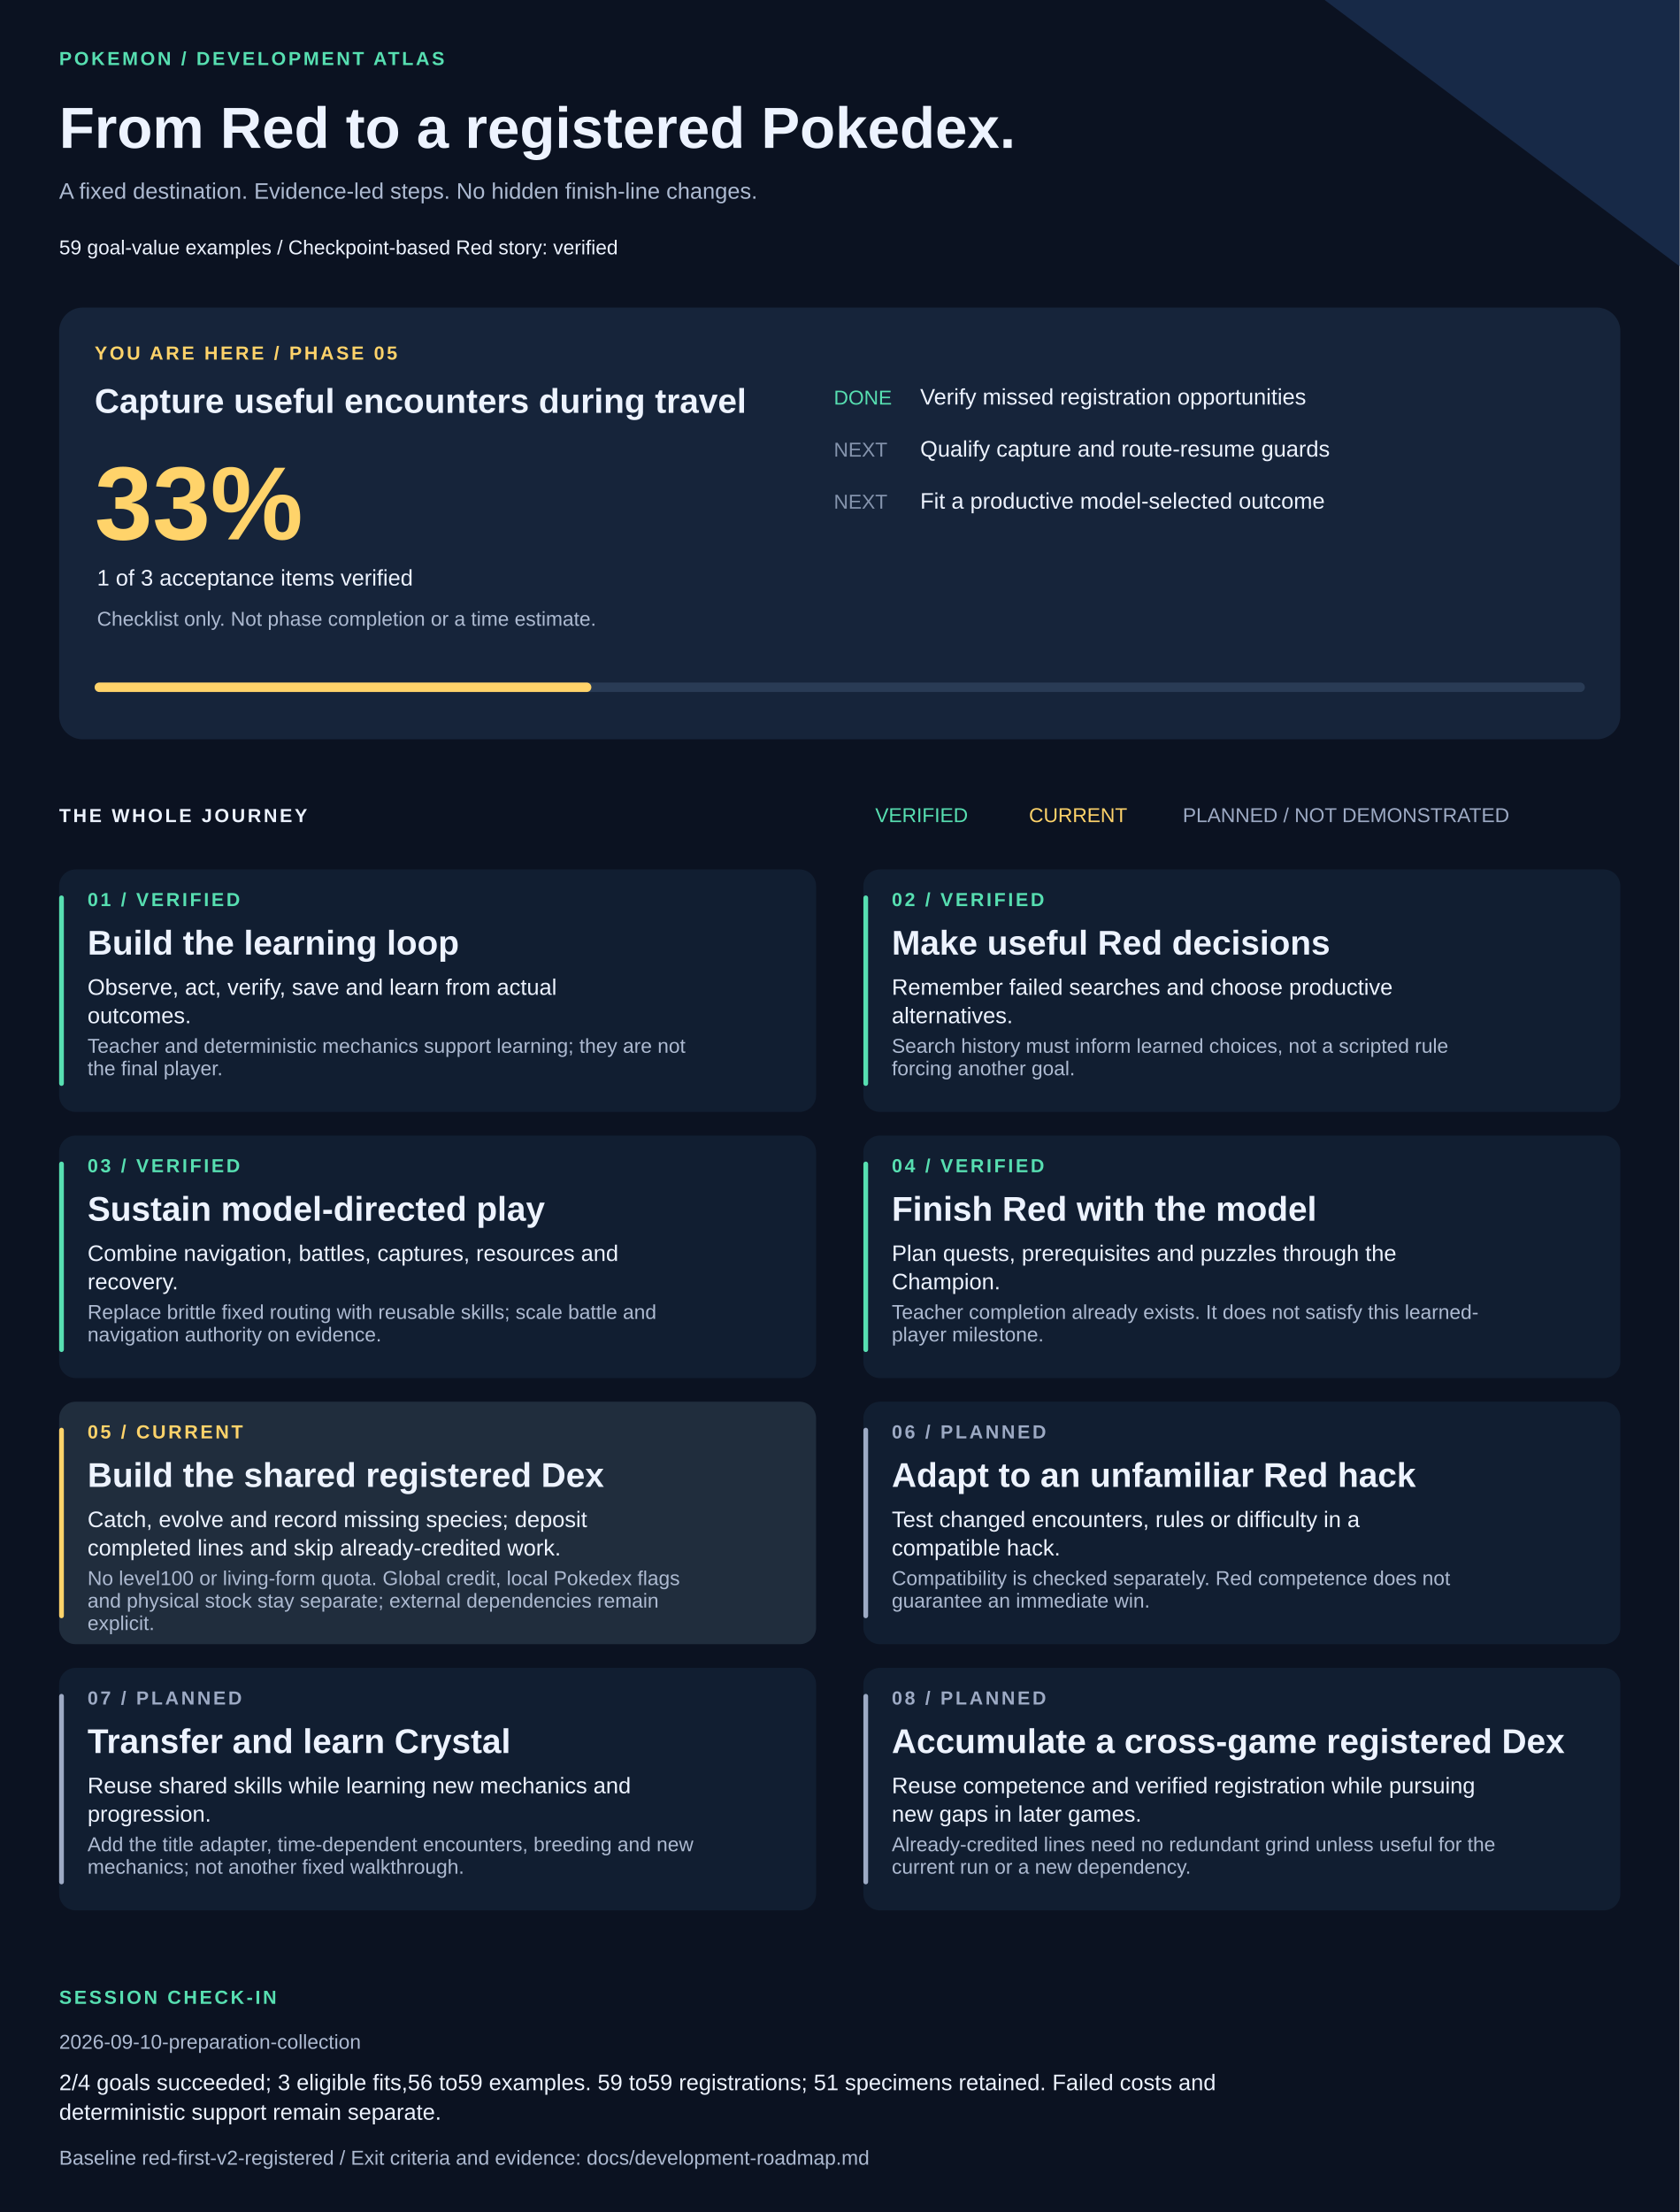
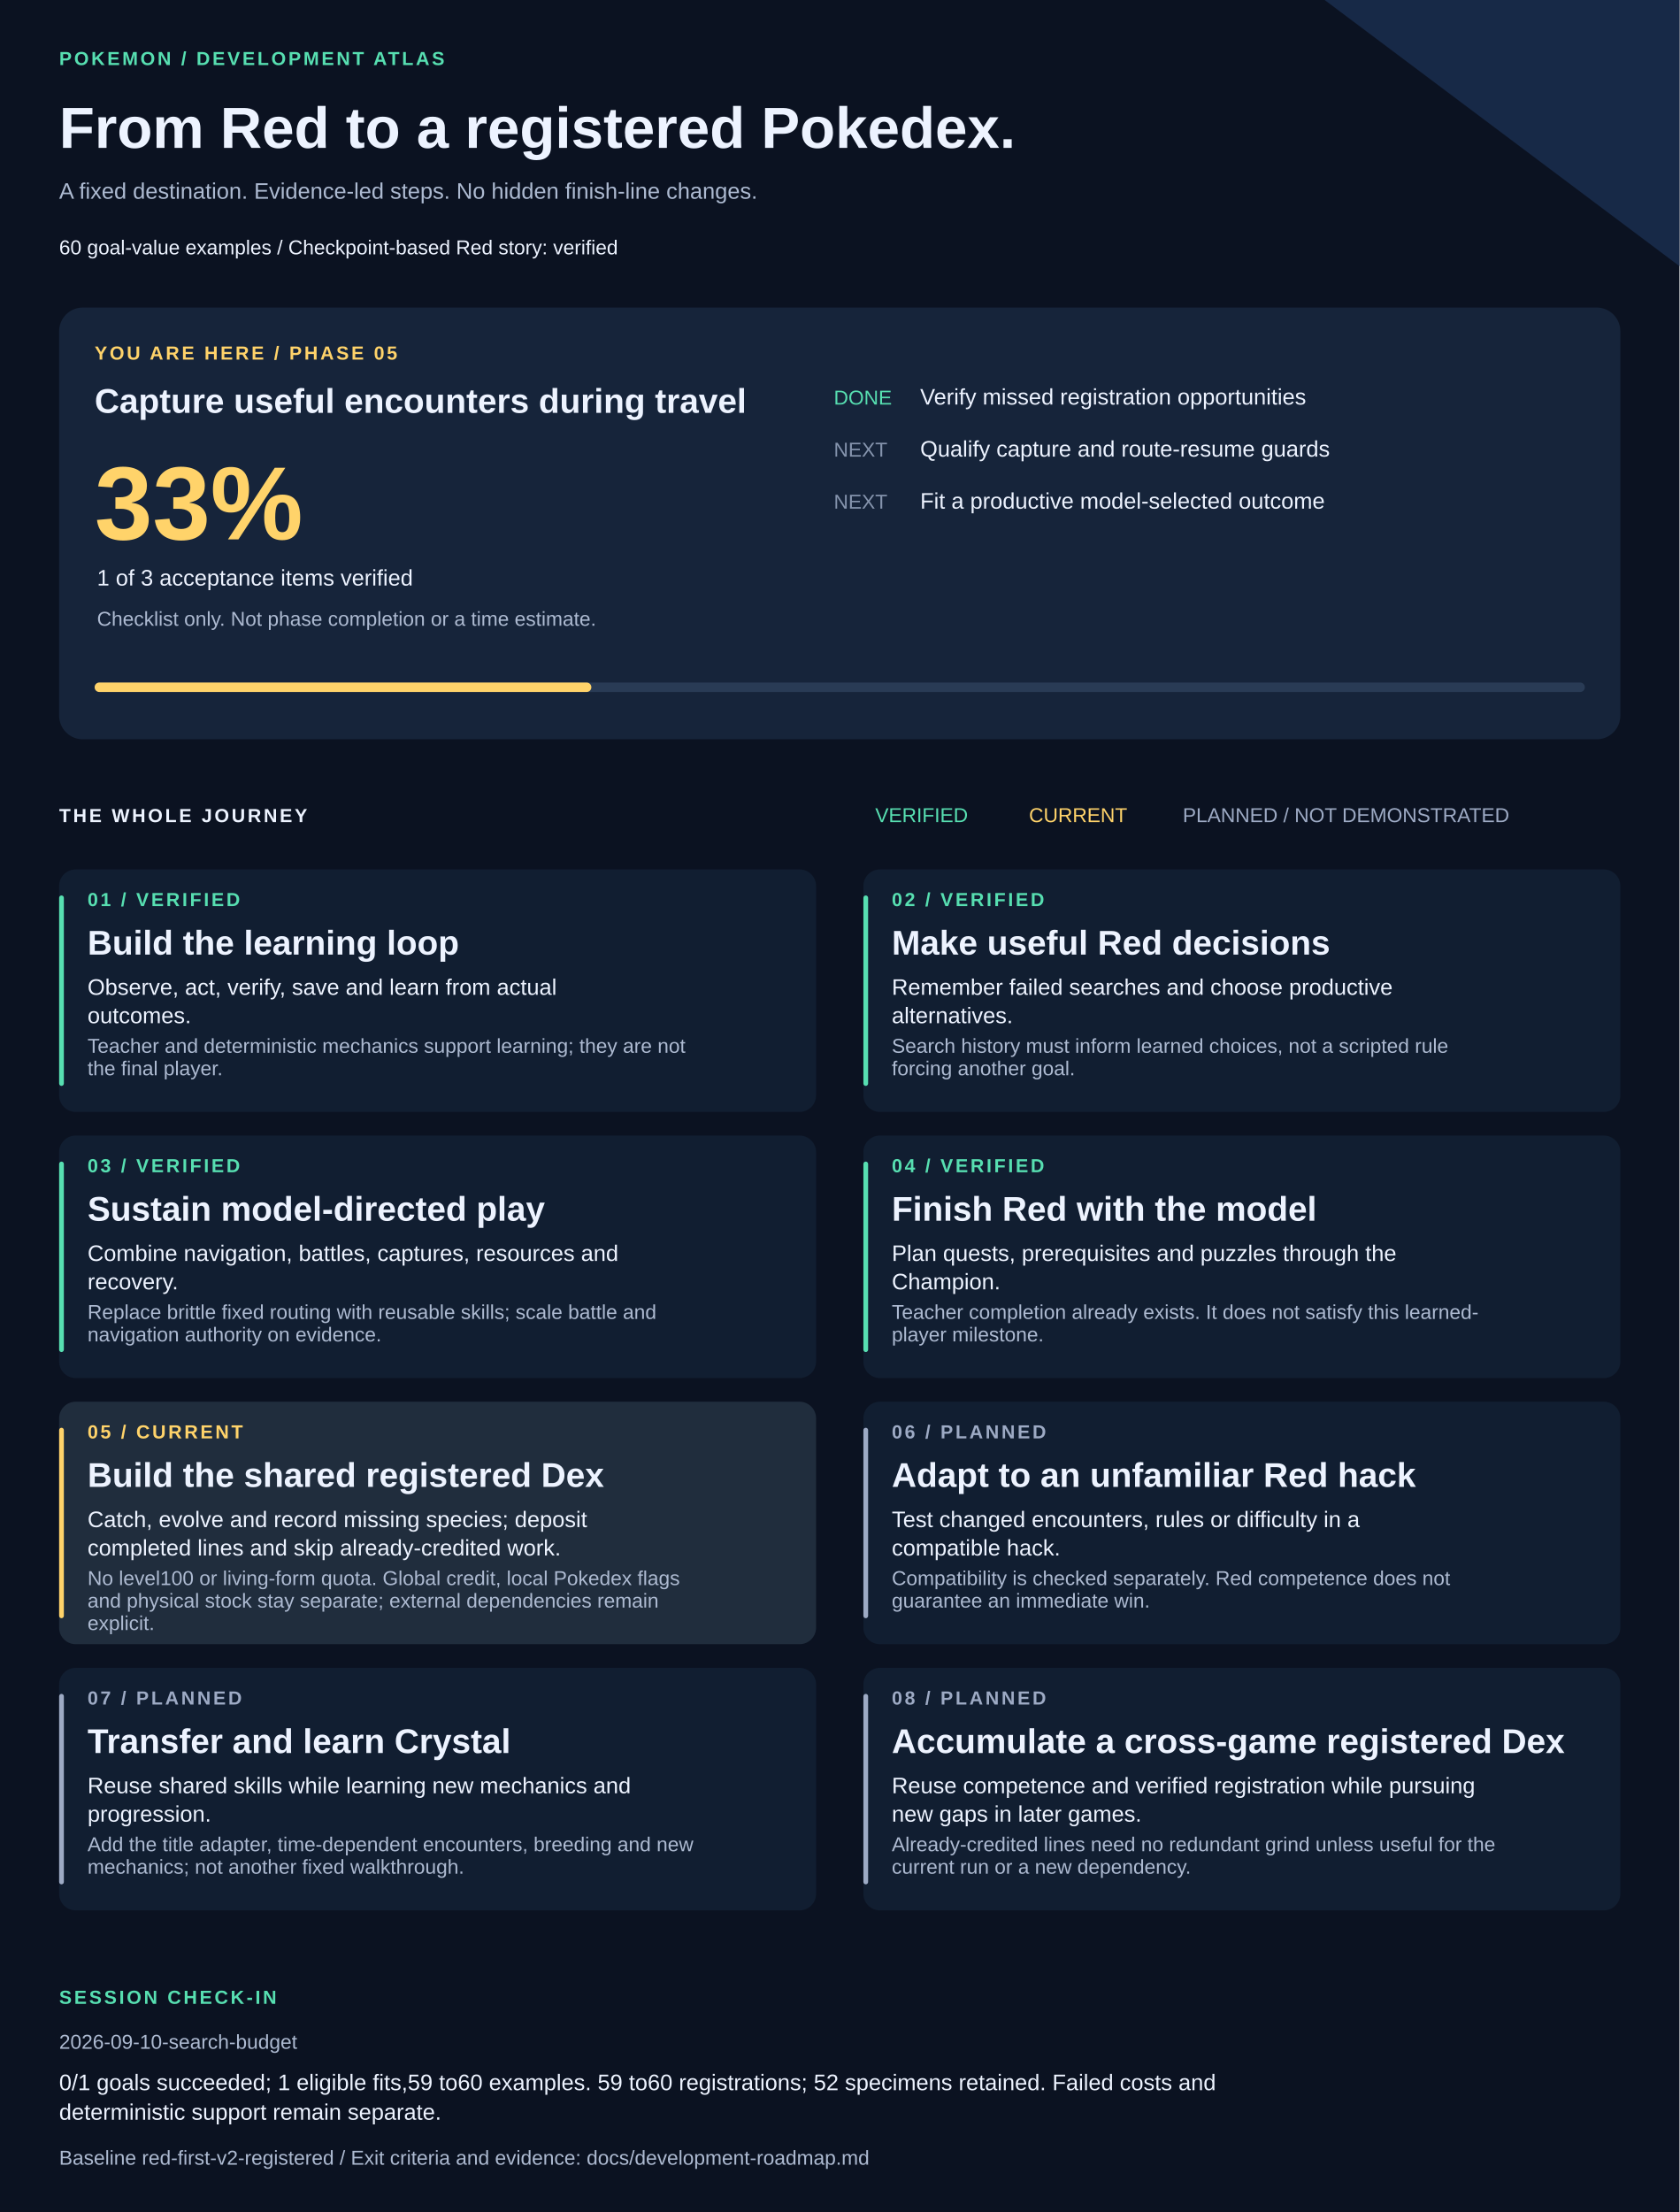
<svg xmlns="http://www.w3.org/2000/svg" width="1420" height="1870" viewBox="0 0 1420 1870" role="img" aria-labelledby="title description">
  <style>text{font-family:Arial,Helvetica,sans-serif;fill:#edf3ff}.muted{fill:#adbad1}.eyebrow{font-size:16px;letter-spacing:2px;font-weight:bold}.heading{font-size:29px;font-weight:bold}.body{font-size:19px}.small{font-size:17px}</style>
  <rect width="1420" height="1870" fill="#0b1221" />
  <path d="M1120 0H1420V225Z" fill="#172947" />
  <text x="50" y="55" class="eyebrow" style="fill:#57dfb1">POKEMON / DEVELOPMENT ATLAS</text>
  <text x="50" y="125" style="font-size:49px;font-weight:bold">From Red to a registered Pokedex.</text>
  <text x="50" y="168" class="body muted">A fixed destination. Evidence-led steps. No hidden finish-line changes.</text>
-   <text x="50" y="215" class="small">59 goal-value examples  /  Checkpoint-based Red story: verified</text>
+   <text x="50" y="215" class="small">60 goal-value examples  /  Checkpoint-based Red story: verified</text>
  <rect x="50" y="260" width="1320" height="365" rx="20" fill="#16243a" />
  <text x="80" y="304" class="eyebrow" style="fill:#ffd36a">YOU ARE HERE / PHASE 05</text>
  <text x="80" y="349" class="heading">Capture useful encounters during travel</text>
  <text x="80" y="456" style="font-size:88px;font-weight:bold;fill:#ffd36a">33%</text>
  <text x="82" y="495" class="body">1 of 3 acceptance items verified</text>
  <text x="82" y="529" class="small muted">Checklist only. Not phase completion or a time estimate.</text>
  <text x="705" y="342" class="small" style="fill:#57dfb1">DONE</text>
  <text x="778" y="342" class="body">Verify missed registration opportunities</text>
  <text x="705" y="386" class="small" style="fill:#8594ad">NEXT</text>
  <text x="778" y="386" class="body">Qualify capture and route-resume guards</text>
  <text x="705" y="430" class="small" style="fill:#8594ad">NEXT</text>
  <text x="778" y="430" class="body">Fit a productive model-selected outcome</text>
  <rect x="80" y="577" width="1260" height="8" rx="4" fill="#293b55" />
  <rect x="80" y="577" width="420" height="8" rx="4" fill="#ffd36a" />
  <text x="50" y="695" class="eyebrow">THE WHOLE JOURNEY</text>
  <text x="740" y="695" class="small" style="fill:#57dfb1">VERIFIED</text>
  <text x="870" y="695" class="small" style="fill:#ffd36a">CURRENT</text>
  <text x="1000" y="695" class="small" style="fill:#9daac4">PLANNED / NOT DEMONSTRATED</text>
  <rect x="50" y="735" width="640" height="205" rx="14" fill="#111e31" />
  <rect x="50" y="757" width="4" height="161" rx="2" fill="#57dfb1" />
  <text x="74" y="766" class="eyebrow" style="fill:#57dfb1">01 / VERIFIED</text>
  <text x="74" y="807" class="heading">Build the learning loop</text>
  <text x="74" y="841" class="body">Observe, act, verify, save and learn from actual</text>
  <text x="74" y="865" class="body">outcomes.</text>
  <text x="74" y="890" class="small muted">Teacher and deterministic mechanics support learning; they are not</text>
  <text x="74" y="909" class="small muted">the final player.</text>
  <rect x="730" y="735" width="640" height="205" rx="14" fill="#111e31" />
  <rect x="730" y="757" width="4" height="161" rx="2" fill="#57dfb1" />
  <text x="754" y="766" class="eyebrow" style="fill:#57dfb1">02 / VERIFIED</text>
  <text x="754" y="807" class="heading">Make useful Red decisions</text>
  <text x="754" y="841" class="body">Remember failed searches and choose productive</text>
  <text x="754" y="865" class="body">alternatives.</text>
  <text x="754" y="890" class="small muted">Search history must inform learned choices, not a scripted rule</text>
  <text x="754" y="909" class="small muted">forcing another goal.</text>
  <rect x="50" y="960" width="640" height="205" rx="14" fill="#111e31" />
  <rect x="50" y="982" width="4" height="161" rx="2" fill="#57dfb1" />
  <text x="74" y="991" class="eyebrow" style="fill:#57dfb1">03 / VERIFIED</text>
  <text x="74" y="1032" class="heading">Sustain model-directed play</text>
  <text x="74" y="1066" class="body">Combine navigation, battles, captures, resources and</text>
  <text x="74" y="1090" class="body">recovery.</text>
  <text x="74" y="1115" class="small muted">Replace brittle fixed routing with reusable skills; scale battle and</text>
  <text x="74" y="1134" class="small muted">navigation authority on evidence.</text>
  <rect x="730" y="960" width="640" height="205" rx="14" fill="#111e31" />
  <rect x="730" y="982" width="4" height="161" rx="2" fill="#57dfb1" />
  <text x="754" y="991" class="eyebrow" style="fill:#57dfb1">04 / VERIFIED</text>
  <text x="754" y="1032" class="heading">Finish Red with the model</text>
  <text x="754" y="1066" class="body">Plan quests, prerequisites and puzzles through the</text>
  <text x="754" y="1090" class="body">Champion.</text>
  <text x="754" y="1115" class="small muted">Teacher completion already exists. It does not satisfy this learned-</text>
  <text x="754" y="1134" class="small muted">player milestone.</text>
  <rect x="50" y="1185" width="640" height="205" rx="14" fill="#202d3d" />
  <rect x="50" y="1207" width="4" height="161" rx="2" fill="#ffd36a" />
  <text x="74" y="1216" class="eyebrow" style="fill:#ffd36a">05 / CURRENT</text>
  <text x="74" y="1257" class="heading">Build the shared registered Dex</text>
  <text x="74" y="1291" class="body">Catch, evolve and record missing species; deposit</text>
  <text x="74" y="1315" class="body">completed lines and skip already-credited work.</text>
  <text x="74" y="1340" class="small muted">No level100 or living-form quota. Global credit, local Pokedex flags</text>
  <text x="74" y="1359" class="small muted">and physical stock stay separate; external dependencies remain</text>
  <text x="74" y="1378" class="small muted">explicit.</text>
  <rect x="730" y="1185" width="640" height="205" rx="14" fill="#111e31" />
  <rect x="730" y="1207" width="4" height="161" rx="2" fill="#9daac4" />
  <text x="754" y="1216" class="eyebrow" style="fill:#9daac4">06 / PLANNED</text>
  <text x="754" y="1257" class="heading">Adapt to an unfamiliar Red hack</text>
  <text x="754" y="1291" class="body">Test changed encounters, rules or difficulty in a</text>
  <text x="754" y="1315" class="body">compatible hack.</text>
  <text x="754" y="1340" class="small muted">Compatibility is checked separately. Red competence does not</text>
  <text x="754" y="1359" class="small muted">guarantee an immediate win.</text>
  <rect x="50" y="1410" width="640" height="205" rx="14" fill="#111e31" />
  <rect x="50" y="1432" width="4" height="161" rx="2" fill="#9daac4" />
  <text x="74" y="1441" class="eyebrow" style="fill:#9daac4">07 / PLANNED</text>
  <text x="74" y="1482" class="heading">Transfer and learn Crystal</text>
  <text x="74" y="1516" class="body">Reuse shared skills while learning new mechanics and</text>
  <text x="74" y="1540" class="body">progression.</text>
  <text x="74" y="1565" class="small muted">Add the title adapter, time-dependent encounters, breeding and new</text>
  <text x="74" y="1584" class="small muted">mechanics; not another fixed walkthrough.</text>
  <rect x="730" y="1410" width="640" height="205" rx="14" fill="#111e31" />
  <rect x="730" y="1432" width="4" height="161" rx="2" fill="#9daac4" />
  <text x="754" y="1441" class="eyebrow" style="fill:#9daac4">08 / PLANNED</text>
  <text x="754" y="1482" class="heading">Accumulate a cross-game registered Dex</text>
  <text x="754" y="1516" class="body">Reuse competence and verified registration while pursuing</text>
  <text x="754" y="1540" class="body">new gaps in later games.</text>
  <text x="754" y="1565" class="small muted">Already-credited lines need no redundant grind unless useful for the</text>
  <text x="754" y="1584" class="small muted">current run or a new dependency.</text>
  <text x="50" y="1694" class="eyebrow" style="fill:#57dfb1">SESSION CHECK-IN</text>
-   <text x="50" y="1732" class="small muted">2026-09-10-preparation-collection</text>
-   <text x="50" y="1767" class="body">2/4 goals succeeded; 3 eligible fits,56 to59 examples. 59 to59 registrations; 51 specimens retained. Failed costs and</text>
+   <text x="50" y="1732" class="small muted">2026-09-10-search-budget</text>
+   <text x="50" y="1767" class="body">0/1 goals succeeded; 1 eligible fits,59 to60 examples. 59 to60 registrations; 52 specimens retained. Failed costs and</text>
  <text x="50" y="1792" class="body">deterministic support remain separate.</text>
  <text x="50" y="1830" class="small muted">Baseline red-first-v2-registered / Exit criteria and evidence: docs/development-roadmap.md</text>
</svg>
